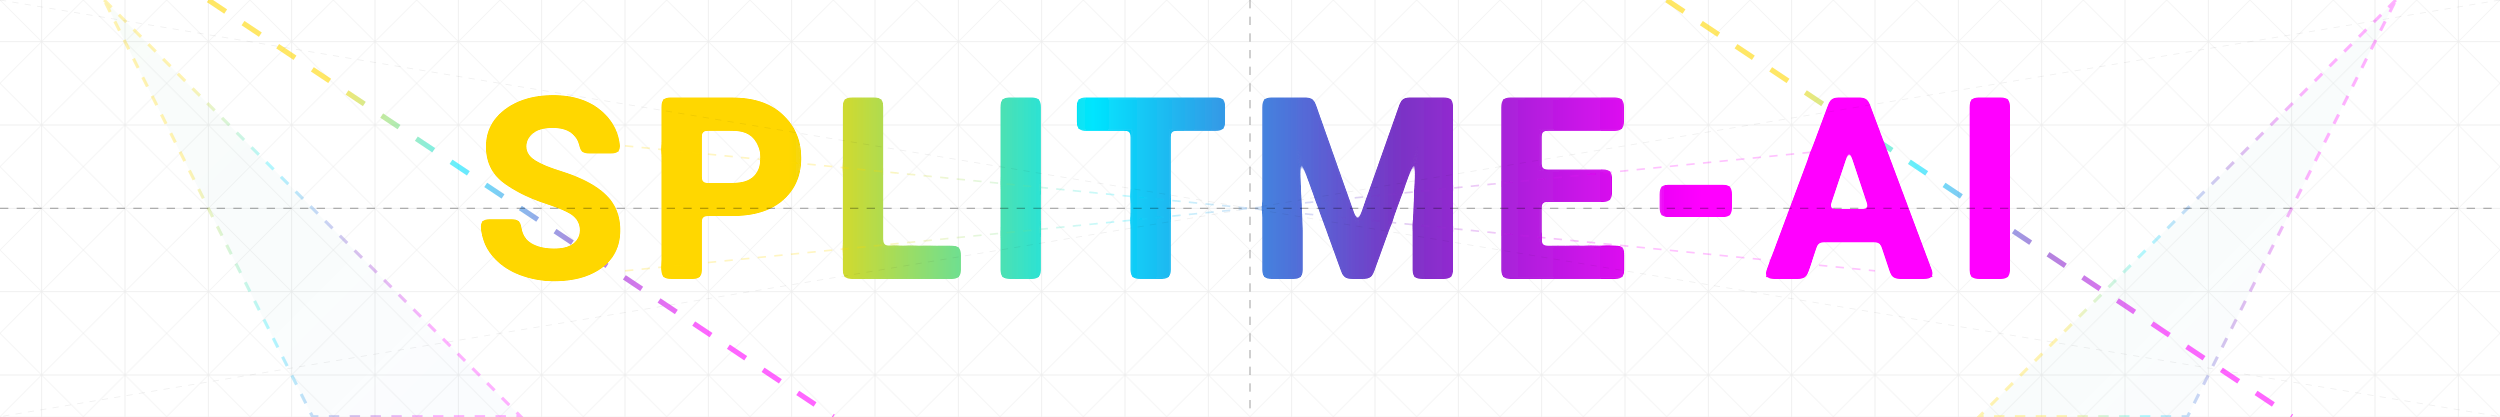
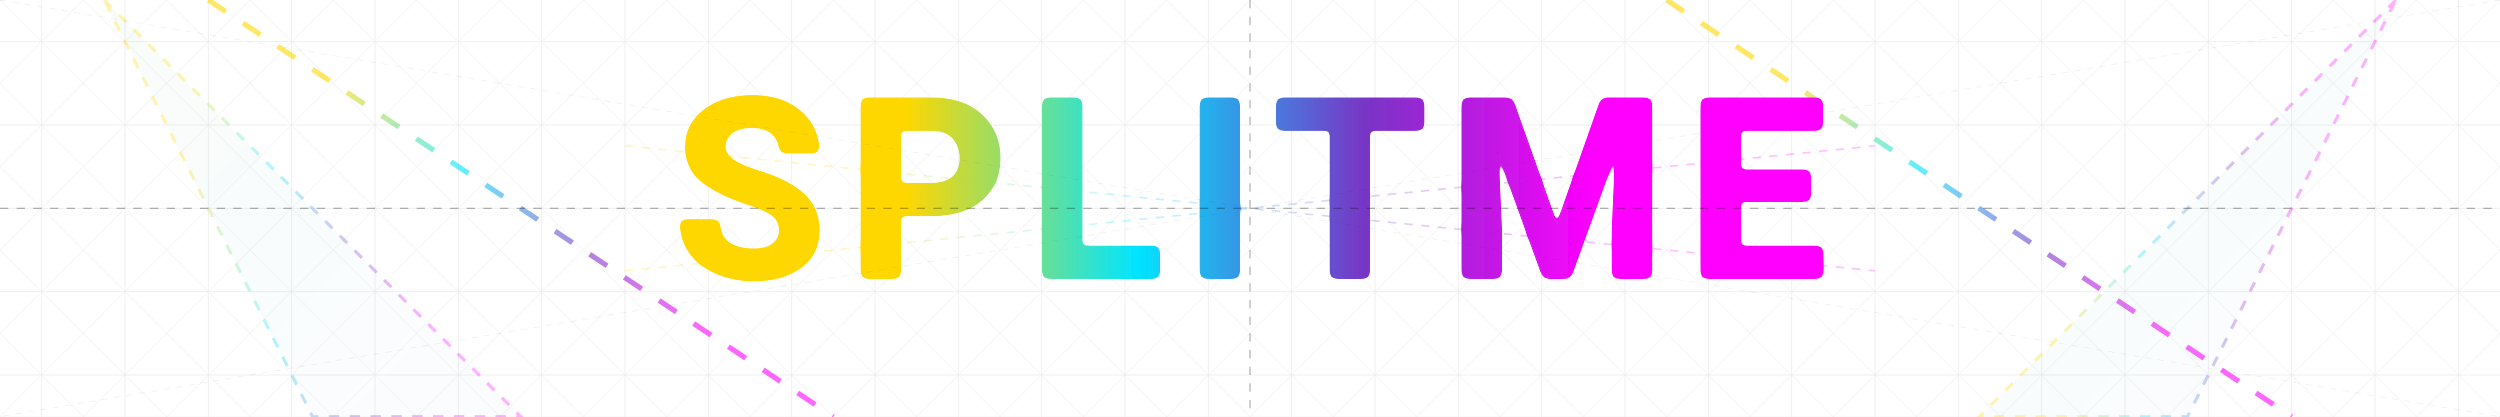
<svg xmlns="http://www.w3.org/2000/svg" viewBox="0 0 1200 200" width="100%" height="200">
  <defs>
    <linearGradient id="sliceGradientLight" x1="0%" y1="0%" x2="100%" y2="0%">
      <stop offset="20%" style="stop-color:#FFD700" />
      <stop offset="40%" style="stop-color:#00E5FF" />
      <stop offset="60%" style="stop-color:#7934C5" />
      <stop offset="80%" style="stop-color:#FF00FF" />
    </linearGradient>
    <pattern id="slicePatternLight" x="0" y="0" width="40" height="40" patternUnits="userSpaceOnUse">
      <path d="M0,20 L40,20 M20,0 L20,40 M0,0 L40,40 M40,0 L0,40" stroke="#000000" stroke-width="0.4" opacity="0.05" />
      <path d="M20,0 L20,40 M0,20 L40,20" stroke="#000000" stroke-width="0.3" opacity="0.03" />
    </pattern>
    <filter id="precisionGlowLight" x="-50%" y="-50%" width="200%" height="200%">
      <feGaussianBlur in="SourceGraphic" stdDeviation="1.5" result="blur" />
      <feColorMatrix in="blur" type="matrix" values="1 0 0 0 0  0 1 0 0 0  0 0 1 0 0  0 0 0 12 -3" result="glow" />
      <feMerge>
        <feMergeNode in="glow" />
        <feMergeNode in="SourceGraphic" />
      </feMerge>
    </filter>
    <linearGradient id="geometricAccentGradientLight" x1="0%" y1="0%" x2="100%" y2="100%">
      <stop offset="0%" style="stop-color:#4CAF50;stop-opacity:0.2" />
      <stop offset="100%" style="stop-color:#0073E6;stop-opacity:0.1" />
    </linearGradient>
  </defs>
  <rect width="1200" height="200" fill="#FFFFFF" />
  <rect width="1200" height="200" fill="url(#slicePatternLight)" />
  <g opacity="0.6">
    <path d="M100,0 L400,200" stroke="url(#sliceGradientLight)" stroke-width="2.5" stroke-dasharray="10 10" fill="none" />
    <path d="M800,0 L1100,200" stroke="url(#sliceGradientLight)" stroke-width="2.5" stroke-dasharray="10 10" fill="none" />
    <path d="M50,0 L250,200 L150,200 Z" fill="url(#geometricAccentGradientLight)" opacity="0.3" />
    <path d="M1150,0 L950,200 L1050,200 Z" fill="url(#geometricAccentGradientLight)" opacity="0.3" />
    <path d="M50,0 L250,200 L150,200 Z" fill="none" stroke="url(#sliceGradientLight)" stroke-width="1.5" stroke-dasharray="5 5" opacity="0.5" />
    <path d="M1150,0 L950,200 L1050,200 Z" fill="none" stroke="url(#sliceGradientLight)" stroke-width="1.5" stroke-dasharray="5 5" opacity="0.5" />
  </g>
  <g transform="translate(600, 100)" filter="url(#precisionGlowLight)">
    <text font-family="Roboto, sans-serif" font-size="120" font-weight="bold" fill="url(#sliceGradientLight)" text-anchor="middle" dominant-baseline="middle" letter-spacing="0.08em">
-             SPLITME-AI
+             SPLITME
        </text>
    <g opacity="0.6">
      <line x1="-300" y1="30" x2="300" y2="30" stroke="url(#sliceGradientLight)" stroke-width="1.2" stroke-dasharray="6 6" />
      <line x1="-300" y1="-30" x2="300" y2="-30" stroke="url(#sliceGradientLight)" stroke-width="1.2" stroke-dasharray="6 6" />
      <line x1="-300" y1="-30" x2="300" y2="30" stroke="url(#sliceGradientLight)" stroke-width="0.8" stroke-dasharray="4 4" opacity="0.4" />
      <line x1="-300" y1="30" x2="300" y2="-30" stroke="url(#sliceGradientLight)" stroke-width="0.8" stroke-dasharray="4 4" opacity="0.4" />
    </g>
  </g>
  <g opacity="0.3">
    <path d="M0,100 L1200,100" stroke="#000000" stroke-width="0.6" stroke-dasharray="4 4" />
    <path d="M600,0 L600,200" stroke="#000000" stroke-width="0.6" stroke-dasharray="4 4" />
    <path d="M0,0 L1200,200" stroke="#000000" stroke-width="0.4" stroke-dasharray="3 3" opacity="0.2" />
    <path d="M1200,0 L0,200" stroke="#000000" stroke-width="0.4" stroke-dasharray="3 3" opacity="0.2" />
  </g>
</svg>
